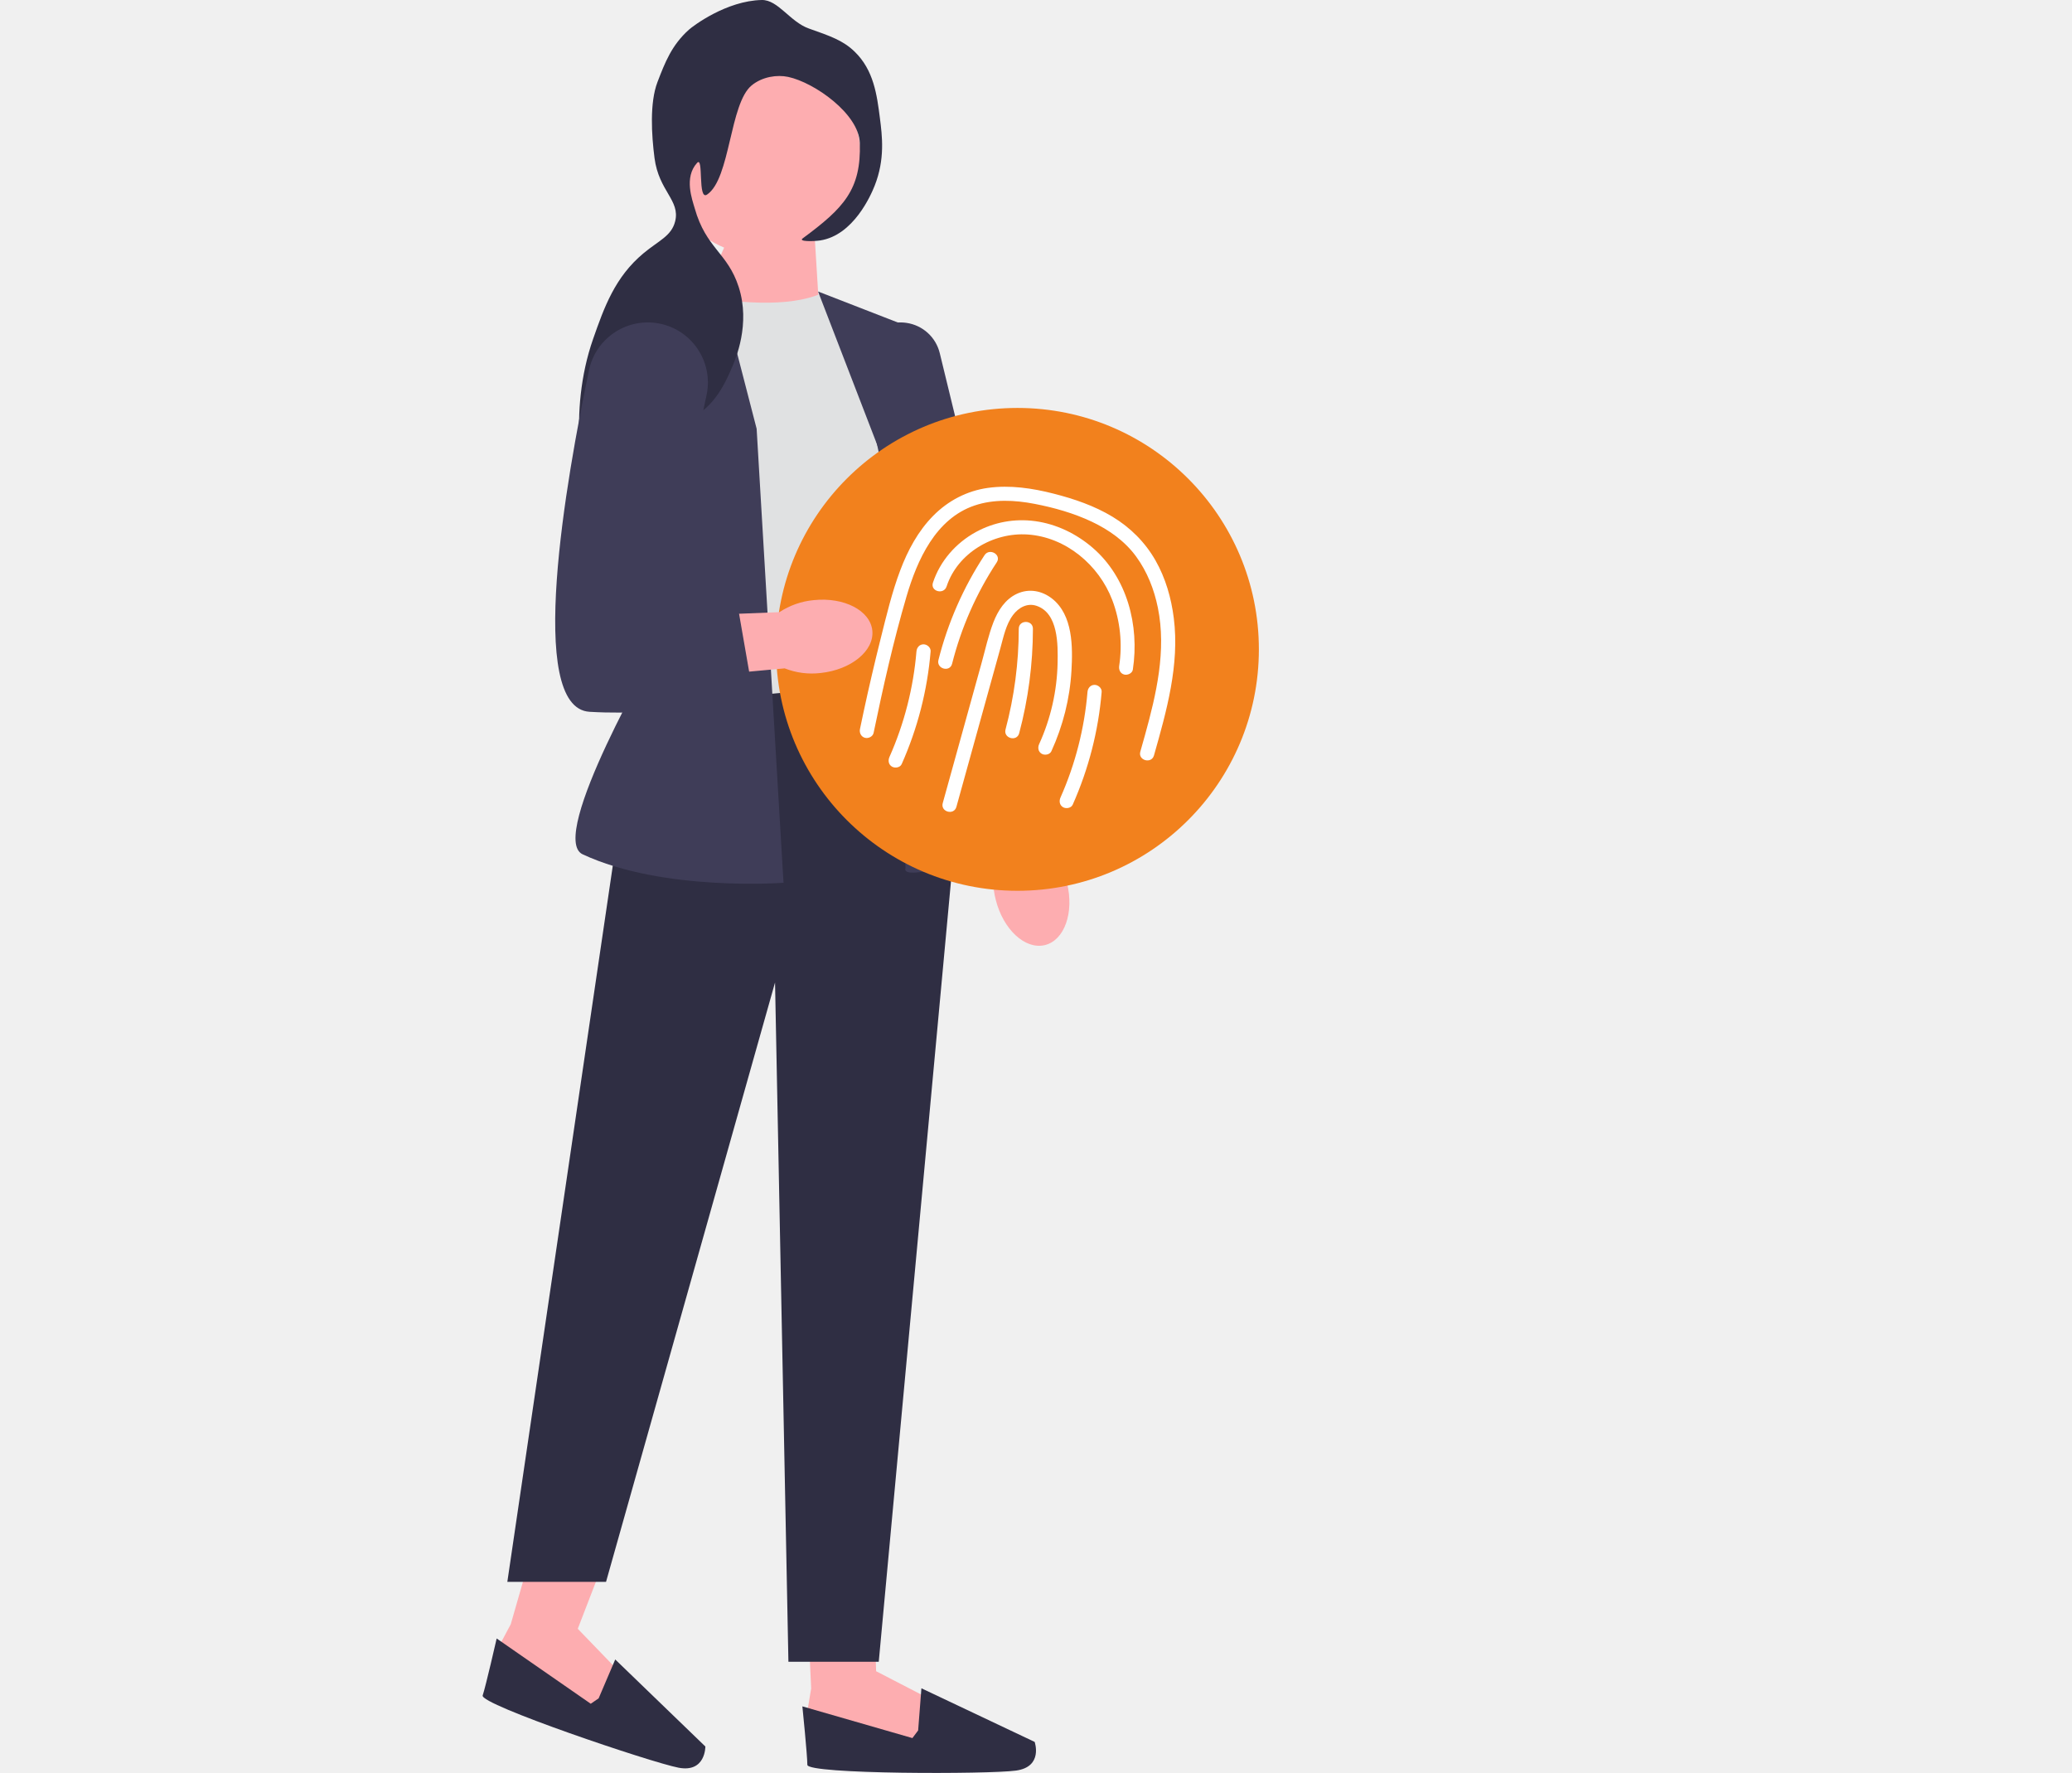
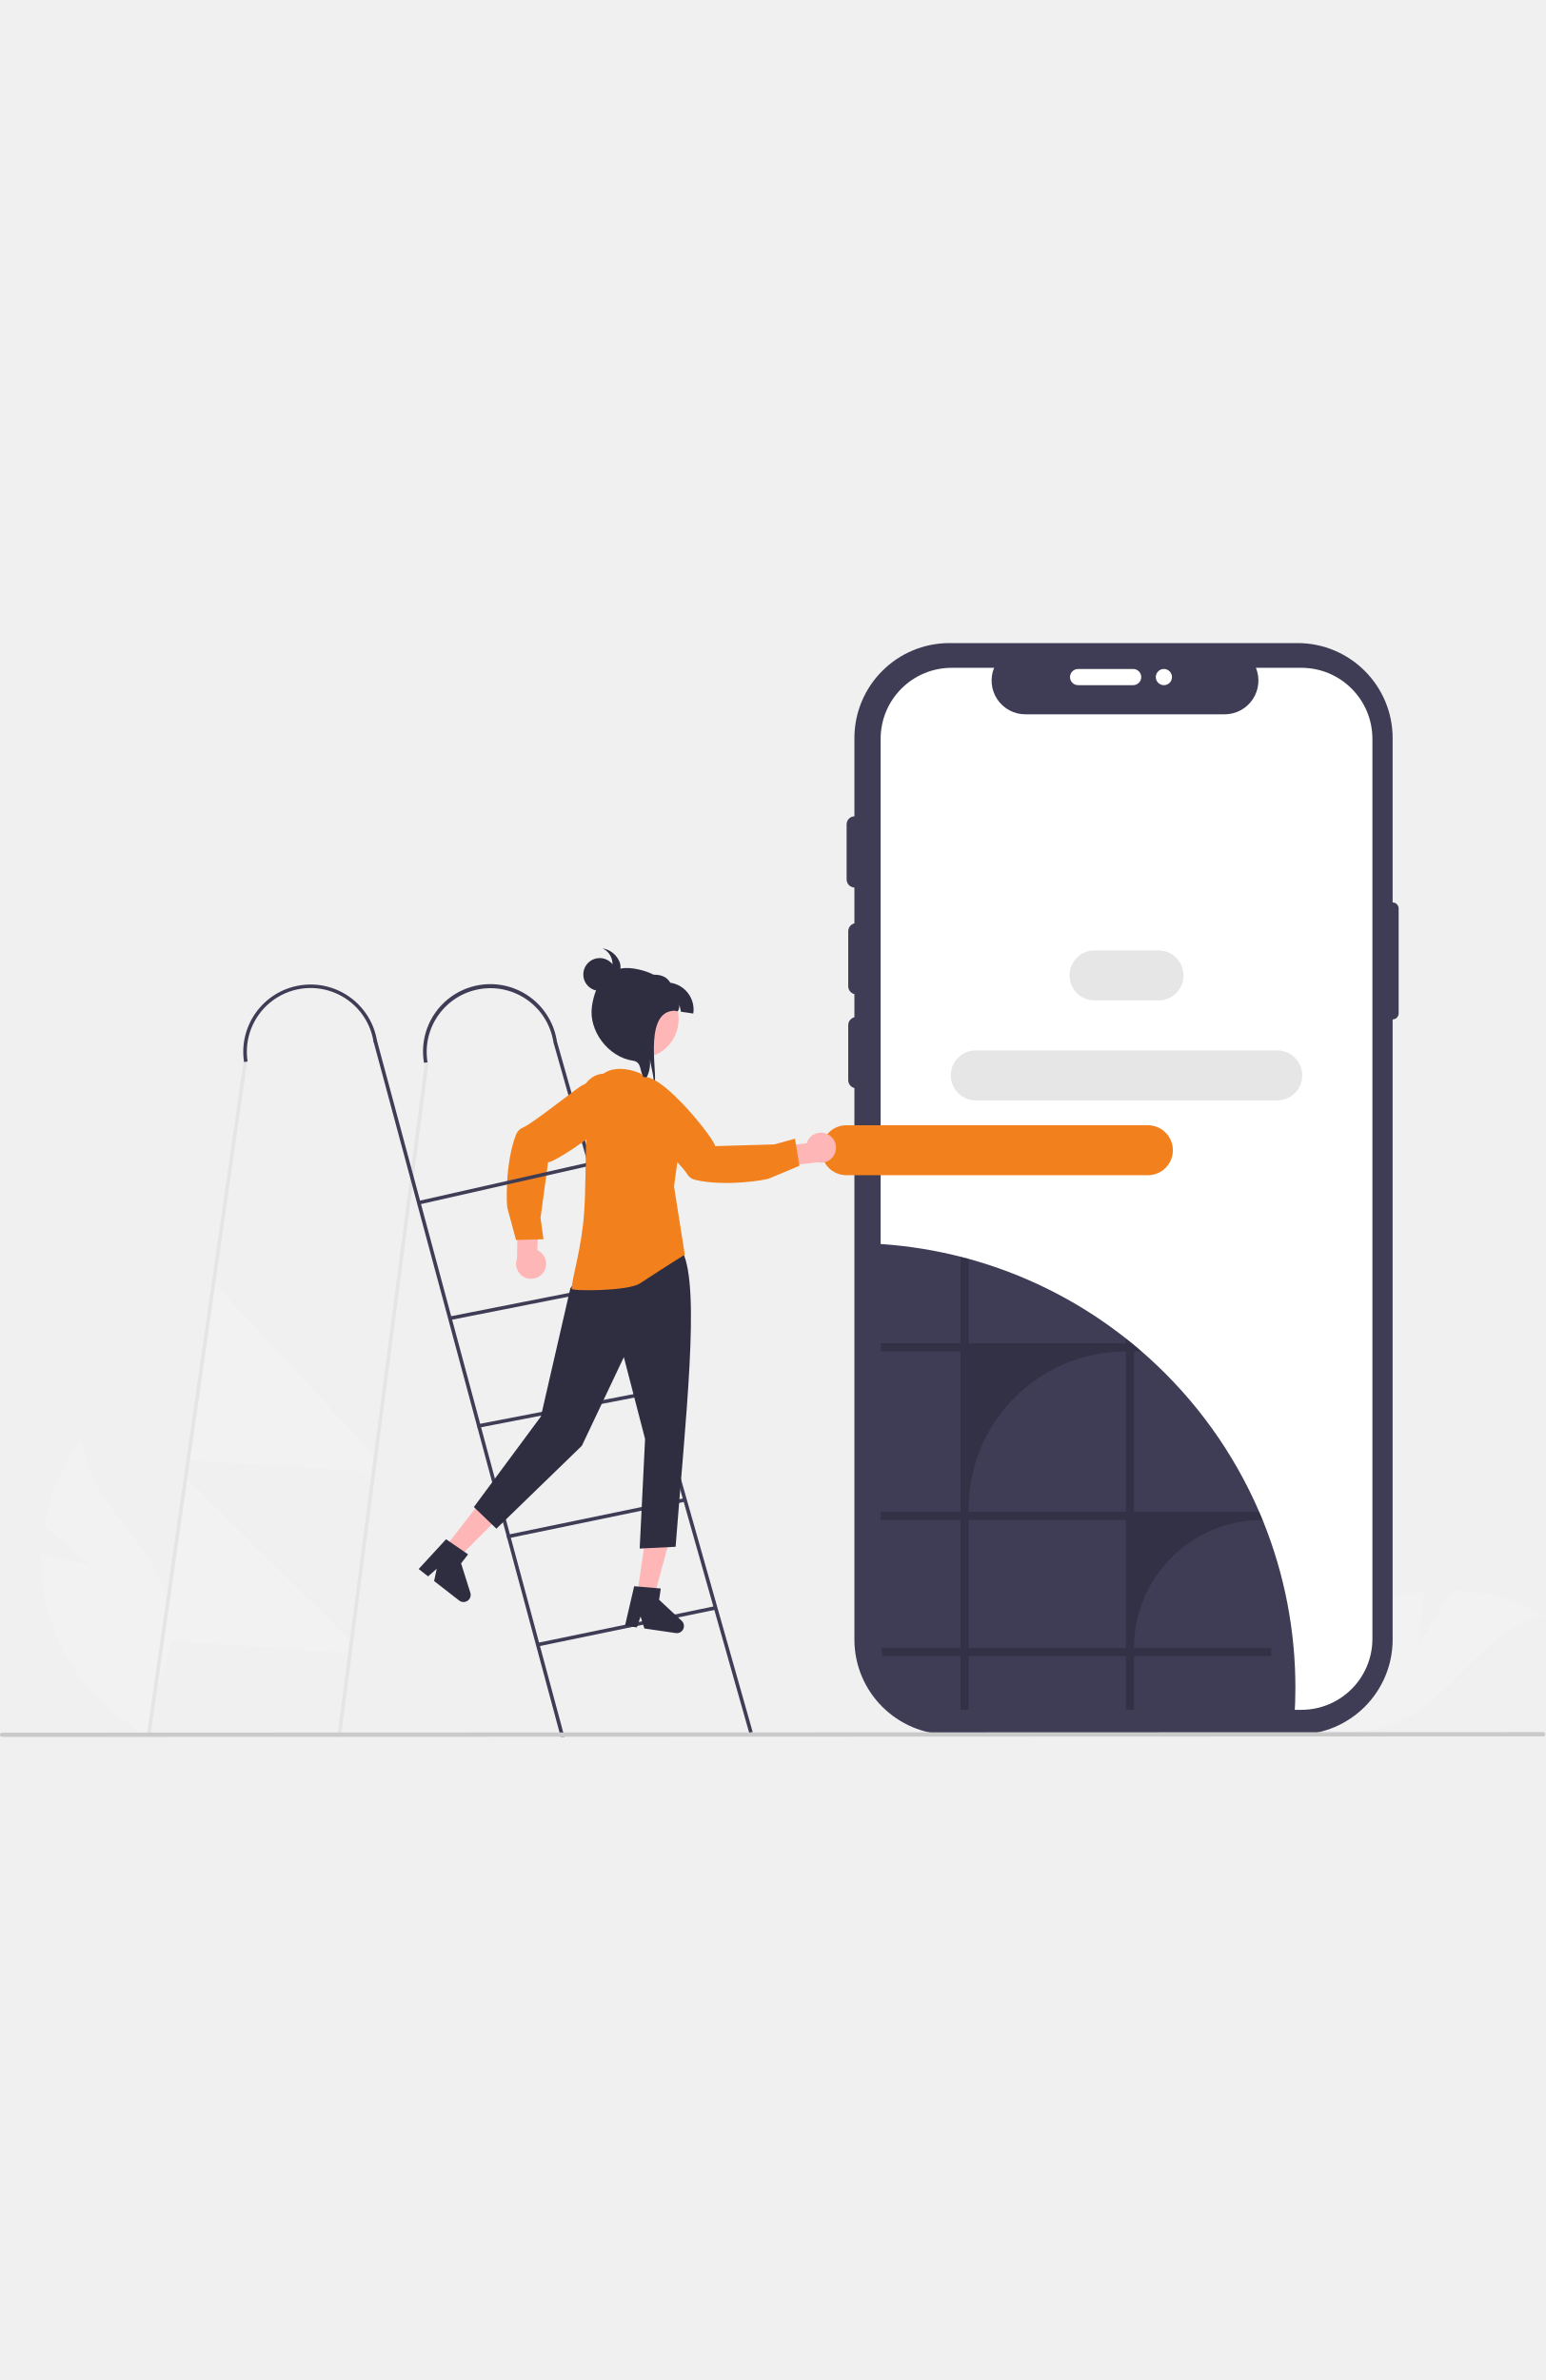
- <svg xmlns="http://www.w3.org/2000/svg" width="731.67" height="625.997" viewBox="0 0 731.67 625.997">
-   <path id="uuid-5ef434d5-ec3b-4be2-96d4-c13c471d6de8-58" d="M376.763,311.697c2.62,10.501-.885,20.354-7.829,22.007-6.944,1.653-14.695-5.518-17.315-16.023-1.106-4.182-1.156-8.566-.145-12.784l-10.519-44.63,21.864-4.459,8.049,44.471c2.886,3.291,4.907,7.207,5.894,11.418,0,0,0,0,0,0Z" fill="#fdadb0" />
-   <g>
-     <polygon points="285.095 566.897 286.442 596.149 285.093 604.244 289.814 613.687 326.913 617.734 328.937 600.196 309.376 590.078 308.807 573.55 285.095 566.897" fill="#fdadb0" />
-     <path d="M324.215,610.989l-2.024,2.698-38.852-11.196s1.753,17.267,1.753,20.639,64.08,3.373,73.723,2.024,6.546-10.118,6.546-10.118l-39.988-18.929-1.158,14.881h0Z" fill="#2f2e43" />
-   </g>
-   <g>
-     <polygon points="188.439 545.365 180.354 573.509 176.486 580.746 177.937 591.204 211.79 606.911 219.319 590.943 204.025 575.097 213.619 550.219 188.439 545.365" fill="#fdadb0" />
-     <path d="M211.392,599.657l-2.781,1.909-33.225-23.041s-3.865,16.92-4.945,20.115,59.631,23.703,69.198,25.51,9.44-7.491,9.44-7.491l-31.827-30.73-5.86,13.728h0l-0-0Z" fill="#2f2e43" />
-   </g>
-   <polygon points="287.71 83.967 289.127 106.973 246.169 109.152 259.471 78.842 287.71 83.967" fill="#fdadb0" />
-   <path d="M290.223,103.531c-11.514,5.136-29.931,3.731-50.802,0l-3.262,144.597s65.288,13.126,87.735-11.093l-11.814-118.145-21.857-15.359s0,0,0,0Z" fill="#e0e1e2" />
-   <polygon points="316.805 240.579 224.635 249.689 179.15 558.536 214.002 558.536 273.682 346.909 278.408 586.743 310.307 586.743 337.48 293.153 316.805 240.579" fill="#2f2e43" />
-   <path d="M252.524,94.671l-30.968,18.326c-11.731,6.942-17.261,20.957-13.431,34.039l23.934,81.747s-38.975,66.957-26.31,72.865c28.459,13.274,70.927,10.042,70.927,10.042l-9.491-160.309-14.66-56.709,0,0s0-0,0-0Z" fill="#3f3d58" />
-   <path d="M288.877,102.924l35.016,13.604,8.27,101.014,23.16,81.376c-39.228,14.319-35.565,7.646-35.565,7.646l-6.498-140.415-24.383-63.225,0,0s0-0,0-0Z" fill="#3f3d58" />
-   <path d="M340.031,297.196l-.12-.553-35.794-165.551c-1-4.626,.279-9.262,3.508-12.722,3.23-3.46,7.769-5.053,12.453-4.372,5.777,.84,10.402,5.048,11.782,10.721l39.316,161.606-31.146,10.871h-0Z" fill="#3f3d58" />
-   <circle cx="269.07" cy="55.227" r="34.852" fill="#fdadb0" />
-   <path d="M285.651,10.073c7.677,2.698,12.069,4.242,16.093,8.118,6.797,6.548,7.918,15.298,8.961,23.429,.815,6.36,1.87,14.584-1.855,23.98-1.271,3.206-7.437,17.492-19.238,19.298-2.318,.354-7.759,.448-6.191-.71,14.515-10.716,20.71-17.186,20.202-33.702-.315-10.262-15.996-21.342-25.308-23.334-3.922-.839-9.144-.073-12.889,3.002-7.826,6.424-7.492,32.991-15.744,38.544-3.394,2.284-1.132-13.793-3.524-11.186-4.718,5.144-1.692,13.022-.844,16.022,4.022,14.231,11.604,15.624,15.532,27.776,4.241,13.12-1.097,25.473-2.362,28.402-2.202,5.096-5.98,13.841-14.614,18.036-10.958,5.325-19.596-1.609-24.69,4.336-2.848,3.323-1.307,6.843-6.451,17.18-1.679,3.374-2.519,5.062-3.262,5.002-3.517-.283-9.212-28.438-.002-54.658,3.865-11.004,7.652-21.784,17.803-30.215,5.367-4.457,9.868-6.061,11.149-11.265,1.83-7.436-5.77-10.609-7.293-22.341-1.042-8.024-1.773-19.499,1.06-26.854,2.675-6.946,4.997-12.975,11.076-18.442,1.46-1.313,13.245-10.238,25.741-10.49,5.753-.116,9.979,7.728,16.649,10.072h0Z" fill="#2f2e43" />
-   <g>
-     <circle cx="359.294" cy="229.28" r="85.243" fill="#f2811d" />
-     <g>
-       <path d="M337.725,284.894c5.175-18.666,10.349-37.333,15.524-55.999,1.102-3.974,1.954-8.388,4.476-11.76,1.949-2.607,5.016-4.313,8.261-3.241,7.737,2.556,7.612,13.721,7.475,20.235-.207,9.833-2.427,19.643-6.513,28.594-.56,1.227-.35,2.691,.897,3.42,1.075,.629,2.857,.337,3.42-.897,4.091-8.962,6.523-18.555,7.089-28.398,.488-8.493,.525-19.693-6.837-25.482-3.598-2.829-8.19-3.67-12.408-1.714-4.168,1.932-6.714,5.933-8.315,10.076-1.78,4.606-2.84,9.546-4.158,14.299l-4.246,15.316c-3.162,11.407-6.325,22.814-9.487,34.222-.861,3.105,3.962,4.431,4.821,1.329h0v0h-0Z" fill="#fff" />
-       <path d="M359.896,258.897c3.202-12.019,4.838-24.447,4.852-36.885,.004-3.217-4.996-3.222-5,0-.013,12.017-1.579,23.944-4.673,35.556-.829,3.113,3.993,4.44,4.821,1.329h-0Z" fill="#fff" />
-       <path d="M308.494,258.752c3.351-16.157,6.978-32.366,11.629-48.204,3.771-12.843,10.274-27.397,23.998-32.054,6.816-2.313,14.204-1.94,21.18-.598,6.918,1.331,13.925,3.311,20.301,6.34,6.036,2.867,11.619,6.82,15.592,12.264,3.922,5.375,6.365,11.612,7.681,18.107,3.055,15.073-.541,30.471-4.57,44.999-.536,1.934-1.084,3.864-1.633,5.794-.881,3.101,3.942,4.424,4.821,1.329,4.452-15.663,9.077-32.025,7.003-48.463-.897-7.109-2.891-14.093-6.445-20.35-3.642-6.412-8.896-11.653-15.195-15.462-6.353-3.842-13.504-6.288-20.665-8.123-7.606-1.95-15.522-3.15-23.356-2.06-7.387,1.027-14.043,4.53-19.274,9.818-5.359,5.418-8.983,12.187-11.657,19.262-2.949,7.803-4.875,15.999-6.904,24.077-2.144,8.538-4.145,17.112-6,25.717-.451,2.091-.892,4.184-1.327,6.278-.274,1.321,.385,2.701,1.746,3.075,1.239,.34,2.8-.418,3.075-1.746h0Z" fill="#fff" />
-       <path d="M334.263,207.066c3.899-11.831,16.455-19.156,28.611-18.344,13.475,.9,25.154,10.741,29.885,23.124,2.811,7.358,3.636,15.457,2.454,23.243-.202,1.333,.336,2.688,1.746,3.075,1.182,.325,2.871-.403,3.075-1.746,2.362-15.562-1.979-32.52-14.226-43.043-5.743-4.935-12.777-8.35-20.307-9.373-7.241-.983-14.541,.357-20.952,3.882-7.032,3.867-12.587,10.205-15.108,17.854-1.009,3.063,3.817,4.376,4.821,1.329h0l0-0Z" fill="#fff" />
-       <path d="M323.625,229.998c-1.074,12.826-4.307,25.509-9.537,37.273-.548,1.233-.358,2.686,.897,3.42,1.065,.623,2.869,.343,3.42-.897,5.614-12.626,9.066-26.024,10.219-39.796,.113-1.347-1.23-2.5-2.5-2.5-1.446,0-2.387,1.149-2.5,2.5h0Z" fill="#fff" />
-       <path d="M384.021,244.315c-1.074,12.826-4.307,25.509-9.537,37.273-.548,1.233-.358,2.686,.897,3.42,1.065,.623,2.869,.343,3.42-.897,5.614-12.626,9.066-26.024,10.219-39.796,.113-1.347-1.23-2.5-2.5-2.5-1.446,0-2.387,1.149-2.5,2.5h0l0-0Z" fill="#fff" />
-       <path d="M336.205,234.364c3.215-12.749,8.542-24.831,15.769-35.814,1.774-2.696-2.554-5.203-4.317-2.524-7.444,11.313-12.962,23.878-16.273,37.009-.787,3.121,4.034,4.452,4.821,1.329h0v0h-0Z" fill="#fff" />
-     </g>
-   </g>
-   <path id="uuid-ed8d5917-2465-4251-8a73-24d647765b28-59" d="M287.343,211.895c10.763-1.132,20.032,3.711,20.702,10.817,.67,7.106-7.511,13.783-18.278,14.914-4.295,.513-8.643-.048-12.68-1.637l-45.66,4.201-1.371-22.272,45.159-1.776c3.661-2.399,7.82-3.855,12.128-4.246,0,0,0,0,0,0Z" fill="#fdadb0" />
-   <path d="M231.713,114.053h-0c-11.053-1.557-21.422,5.711-23.719,16.633-8.015,38.108-22.397,119.281,.192,120.637,29.536,1.772,57.891-5.316,57.891-5.316l-7.089-40.76-23.038-2.363,13.552-63.386c2.573-12.035-5.601-23.728-17.788-25.444l0-0Z" fill="#3f3d58" />
+ <svg xmlns="http://www.w3.org/2000/svg" data-name="Layer 1" width="460.367" height="708.84" viewBox="0 0 860.367 608.84">
+   <path d="M220.669,659.181,194.292,636.859a111.491,111.491,0,0,1,21.38-49.199c.886,32.249,33.942,53.847,45.317,84.037a67.062,67.062,0,0,1-5.547,57.862l-2.654,24.363a112.375,112.375,0,0,1-57.574-74.421,108.549,108.549,0,0,1-2.47-27.119C206.251,656.492,220.669,659.181,220.669,659.181Z" transform="translate(-169.8167 -145.58)" fill="#f2f2f2" />
+   <path d="M960.061,701.877,978.481,672.641a111.491,111.491,0,0,1,51.702,14.301c-31.809,5.381-48.58,41.129-76.885,56.608a67.062,67.062,0,0,1-58.07,2.588l-24.495.775a112.375,112.375,0,0,1,65.652-67.402,108.549,108.549,0,0,1,26.509-6.232C960.711,687.225,960.061,701.877,960.061,701.877Z" transform="translate(-169.8167 -145.58)" fill="#f2f2f2" />
+   <polygon points="207.198 460.992 105.065 455 119.065 356 209.065 453 207.198 460.992" fill="#f2f2f2" />
+   <polygon points="194.198 561.992 90.198 554.992 104.065 465 194.667 555.008 194.198 561.992" fill="#f2f2f2" />
+   <path d="M944.996,289.953h0V198.507A52.927,52.927,0,0,0,892.069,145.58H698.327a52.927,52.927,0,0,0-52.927,52.927V700.189a52.927,52.927,0,0,0,52.927,52.927H892.069A52.927,52.927,0,0,0,944.996,700.19V355.046h0a3.338,3.338,0,0,0,3.338-3.338v-58.417A3.338,3.338,0,0,0,944.996,289.953Z" transform="translate(-169.8167 -145.58)" fill="#3f3d56" />
+   <path d="M933.732,198.87V699.828A39.5,39.5,0,0,1,894.644,739.331a3.47,3.47,0,0,1-.433.018H699.526a39.525,39.525,0,0,1-39.521-39.521V198.87a39.525,39.525,0,0,1,39.521-39.521h23.626A18.792,18.792,0,0,0,740.543,185.228h110.994a18.805,18.805,0,0,0,17.373-25.879h25.302A39.525,39.525,0,0,1,933.732,198.87Z" transform="translate(-169.8167 -145.58)" fill="#fff" />
+   <path d="M890.869,727.12q0,7.785-.49,15.44a3.022,3.022,0,0,1-.43.02h-194.68a39.534,39.534,0,0,1-38.34-29.9,37.339,37.339,0,0,1-.85-4.53,38.852,38.852,0,0,1-.33-5.09V479.81a247.294,247.294,0,0,1,44.46,6.28c1.43.33,2.85.68,4.26,1.04.09.02.18.05.27.07,1.43.36,2.85.74,4.26,1.13a246.328,246.328,0,0,1,83.25,40.99c1.43,1.07,2.85,2.17,4.26,3.28l.27.21q3.54,2.79,6.97,5.72c.51.43,1.02.87,1.52,1.32,1.23,1.06,2.46,2.14,3.66,3.23a248.139,248.139,0,0,1,61.8,86.06c.47,1.07.92,2.15,1.37,3.23q.27.66.54,1.32c.17.4.33.8.49,1.2A247.055,247.055,0,0,1,890.869,727.12Z" transform="translate(-169.8167 -145.58)" fill="#3f3d56" />
+   <path d="M646.471,341.112a4.511,4.511,0,0,1-4.505-4.505V305.97a4.505,4.505,0,1,1,9.011,0v30.636A4.511,4.511,0,0,1,646.471,341.112Z" transform="translate(-169.8167 -145.58)" fill="#3f3d56" />
+   <path d="M645.57,281.641a4.511,4.511,0,0,1-4.505-4.505V246.5a4.505,4.505,0,0,1,9.011,0v30.636A4.511,4.511,0,0,1,645.57,281.641Z" transform="translate(-169.8167 -145.58)" fill="#3f3d56" />
+   <path d="M765.412,164.502a4.511,4.511,0,0,1,4.505-4.505h30.636a4.505,4.505,0,1,1,0,9.011H769.918A4.511,4.511,0,0,1,765.412,164.502Z" transform="translate(-169.8167 -145.58)" fill="#fff" />
+   <path d="M646.471,393.374a4.511,4.511,0,0,1-4.505-4.505V358.232a4.505,4.505,0,1,1,9.011,0V388.869A4.511,4.511,0,0,1,646.471,393.374Z" transform="translate(-169.8167 -145.58)" fill="#3f3d56" />
+   <circle cx="647.858" cy="18.922" r="4.505" fill="#fff" />
+   <path d="M801.039,704.92a71.221,71.221,0,0,1,71.23-71.23h.37q-.27-.66-.54-1.32c-.45-1.08-.9-2.16-1.37-3.23h-69.69V539.85h4.23c-.5-.45-1.01-.89-1.52-1.32q-3.435-2.925-6.97-5.72l-.27-.21v2.7h-87.51V488.33c-1.41-.39-2.83-.77-4.26-1.13-.09-.02-.18-.05-.27-.07V535.3h-44.46v4.55h44.46v89.29h-44.46v4.55h44.46v71.23H660.339a37.34,37.34,0,0,0,.85,4.53h43.28v29.9h4.53v-29.9h87.51v29.9h4.53v-29.9h76.35v-4.53Zm-4.53,0h-87.51V633.69h87.51Zm0-75.78h-87.51v-1.78a87.511,87.511,0,0,1,87.51-87.51Z" transform="translate(-169.8167 -145.58)" opacity="0.2" />
+   <polygon points="238.653 232.79 190.083 606.41 189.773 608.79 187.753 608.79 188.063 606.41 236.673 232.53 238.653 232.79" fill="#e5e5e5" />
+   <polygon points="137.533 233.26 83.973 606.45 83.633 608.83 81.613 608.83 81.953 606.45 135.553 232.98 137.533 233.26" fill="#e5e5e5" />
+   <polygon points="314.173 608.74 312.093 608.75 311.453 606.37 207.843 221.52 209.773 221 313.523 606.37 314.173 608.74" fill="#3f3d56" />
+   <rect x="532.233" y="359.249" width="2" height="400.329" transform="translate(-302.1752 21.06253) rotate(-15.82738)" fill="#3f3d56" />
+   <rect x="468.094" y="691.82" width="101.103" height="2" transform="translate(-299.42 -26.14147) rotate(-11.68842)" fill="#3f3d56" />
+   <rect x="450.928" y="631.74" width="101.103" height="2" transform="translate(-287.6044 -30.86485) rotate(-11.68842)" fill="#3f3d56" />
+   <rect x="434.589" y="570.933" width="100.141" height="1.999" transform="translate(-269.6586 -43.0725) rotate(-10.95318)" fill="#3f3d56" />
+   <rect x="419.549" y="510.853" width="98.035" height="2" transform="translate(-260.1562 -45.03237) rotate(-11.17824)" fill="#3f3d56" />
+   <path d="M305.659,378.771a37.476,37.476,0,1,1,74.09-11.341l-1.977.303a35.477,35.477,0,1,0-70.137,10.736Z" transform="translate(-169.8167 -145.58)" fill="#3f3d56" />
+   <path d="M405.82,379.218a37.477,37.477,0,1,1,73.935-12.312l-1.973.328a35.477,35.477,0,0,0-69.99,11.655Z" transform="translate(-169.8167 -145.58)" fill="#3f3d56" />
+   <polygon points="339.339 315.25 320.12 362.005 382.739 361.551 376.371 315.146 339.339 315.25" fill="#ffb6b6" />
+   <polygon points="354.63 529.884 363.918 531.239 373.562 496.059 359.854 494.06 354.63 529.884" fill="#ffb6b6" />
+   <path d="M522.812,670.547l14.81,1.265-.918,6.291,12.552,11.677a3.971,3.971,0,0,1-3.278,6.837l-17.48-2.55-2.105-6.662-2.084,6.051-6.591-.961Z" transform="translate(-169.8167 -145.58)" fill="#2f2e41" />
+   <polygon points="247.292 503.901 254.702 509.663 280.452 483.824 269.516 475.321 247.292 503.901" fill="#ffb6b6" />
+   <path d="M418.114,644.397l12.257,8.409-3.902,5.018,5.155,16.35a3.971,3.971,0,0,1-6.225,4.329l-13.945-10.844,1.457-6.833-4.799,4.234-5.258-4.089Z" transform="translate(-169.8167 -145.58)" fill="#2f2e41" />
+   <path d="M493.473,496.491l-6.167,8.169-16.415,71.419L433.579,626.471l12.542,12.043,47.59-46.169,23.355-49.329,11.816,45.564-3,61,20-1c5.42-70.791,13.9-143.629,3.912-164.084l0,0a64.225,64.225,0,0,1-48.374,15.531Z" transform="translate(-169.8167 -145.58)" fill="#2f2e41" />
+   <path d="M526.484,385.22l15.778,17.253a24.655,24.655,0,0,1,6.279,13.653l0,0a24.655,24.655,0,0,1-.14,6.954L545,448l6,38s-8.551,5.216-25,16c-6.713,4.401-38.038,4.33-38,3,.178-6.162,5.689-22.769,7-43,1.618-24.971-.504-54.775,5-69C506.719,375.634,526.484,385.22,526.484,385.22Z" transform="translate(-169.8167 -145.58)" fill="#f2811d" />
+   <path d="M472.338,495.781a8.313,8.313,0,0,0-3.417-12.28l.617-18.986-11.446-3.189-.495,26.824a8.358,8.358,0,0,0,14.741,7.631Z" transform="translate(-169.8167 -145.58)" fill="#ffb6b6" />
+   <path d="M457.07,419.139a6.839,6.839,0,0,1,3.863-3.916c6.092-2.559,32.43-24.082,33.401-23.678l8.362-4.127c.308.003,8.545.198,12.586,4.78a8.877,8.877,0,0,1,2.078,7.125c-1.183,10.912-38.521,35.422-42.478,35.257l-4.192,30.982,1.631,11.836-15.27.434-4.705-17.427C451.671,459.133,450.818,435.06,457.07,419.139Z" transform="translate(-169.8167 -145.58)" fill="#f2811d" />
+   <ellipse cx="505.423" cy="400.713" rx="15.5" ry="13" transform="translate(-133.8678 697.4198) rotate(-81.70033)" fill="#f2811d" />
+   <polygon points="233.692 312.393 233.305 310.431 326.183 289.42 326.183 291.42 233.692 312.393" fill="#3f3d56" />
+   <rect x="595.328" y="171.07" width="63.447" height="27.826" rx="13.913" fill="#e6e6e6" />
+   <rect x="529.241" y="226.722" width="195.621" height="27.826" rx="13.913" fill="#e6e6e6" />
+   <rect x="457.241" y="268.374" width="195.621" height="27.826" rx="13.913" fill="#f2811d" />
+   <path d="M1029.947,752.92a1.186,1.186,0,0,1-1.19,1.19l-592.69.21-2.08.01-122.32.04h-2.02l-104.12.04h-2.02l-32.5.01a1.19,1.19,0,0,1,0-2.38l32.84-.01h2.02l104.09-.04h2.02l121.37-.04h2.07l103.42-.04h1.36l488.56-.18A1.186,1.186,0,0,1,1029.947,752.92Z" transform="translate(-169.8167 -145.58)" fill="#cacaca" />
+   <path d="M543.18,367.991a21.845,21.845,0,1,1,3.785-18.255c.063.262.116.522.167.792A21.815,21.815,0,0,1,543.18,367.991Z" transform="translate(-169.8167 -145.58)" fill="#ffb6b6" />
+   <path d="M548.864,350.781c-.551-2.738-.343-1.323-.904-4.053a6.539,6.539,0,0,1-.827,3.8l-25.738-3.755,2.183-14.962c7.976-1.888,15.719-3.356,19.365,2.825a15.121,15.121,0,0,1,12.779,17.144Z" transform="translate(-169.8167 -145.58)" fill="#2f2e41" />
+   <path d="M533.673,391.04c.021-.28.033-.571.034-.854a29.447,29.447,0,0,0-.806-6.181c-.438-2.196-.884-4.404-1.331-6.601a18.152,18.152,0,0,1-2.504,11.277c-3.85-4.018-1.305-9.834-6.985-10.662-13.655-1.992-24.767-16.637-22.774-30.302,1.992-13.656,9.34-23.013,22.995-21.021,13.665,1.993,23.836,9.864,22.111,23.558C527.014,351.758,537.052,390.118,533.673,391.04Z" transform="translate(-169.8167 -145.58)" fill="#2f2e41" />
+   <circle cx="333.812" cy="184.459" r="9.121" fill="#2f2e41" />
+   <path d="M514.448,322.508a12.33,12.33,0,0,0-9.275-7.007,9.442,9.442,0,0,1,2.606,15.456l1.844-1.585a3.097,3.097,0,0,0,3.661.262,4.37,4.37,0,0,0,1.916-3.295A7.585,7.585,0,0,0,514.448,322.508Z" transform="translate(-169.8167 -145.58)" fill="#2f2e41" />
+   <path d="M630.552,418.978a8.313,8.313,0,0,0-11.716,5.02l-18.899,1.915-1.638,11.769,26.651-3.079a8.358,8.358,0,0,0,5.602-15.625Z" transform="translate(-169.8167 -145.58)" fill="#ffb6b6" />
+   <path d="M556.622,444.306a6.839,6.839,0,0,1-4.395-3.308c-3.347-5.697-28.183-28.938-27.911-29.954l-5.203-7.738c-.038-.306-.94-8.496,3.063-13.11a8.877,8.877,0,0,1,6.785-3.008c10.972-.279,38.558,34.447,38.921,38.391l32.939-.948L612.334,421.44l2.461,15.076L598.149,443.498C596.979,444.337,573.233,448.385,556.622,444.306Z" transform="translate(-169.8167 -145.58)" fill="#f2811d" />
</svg>
